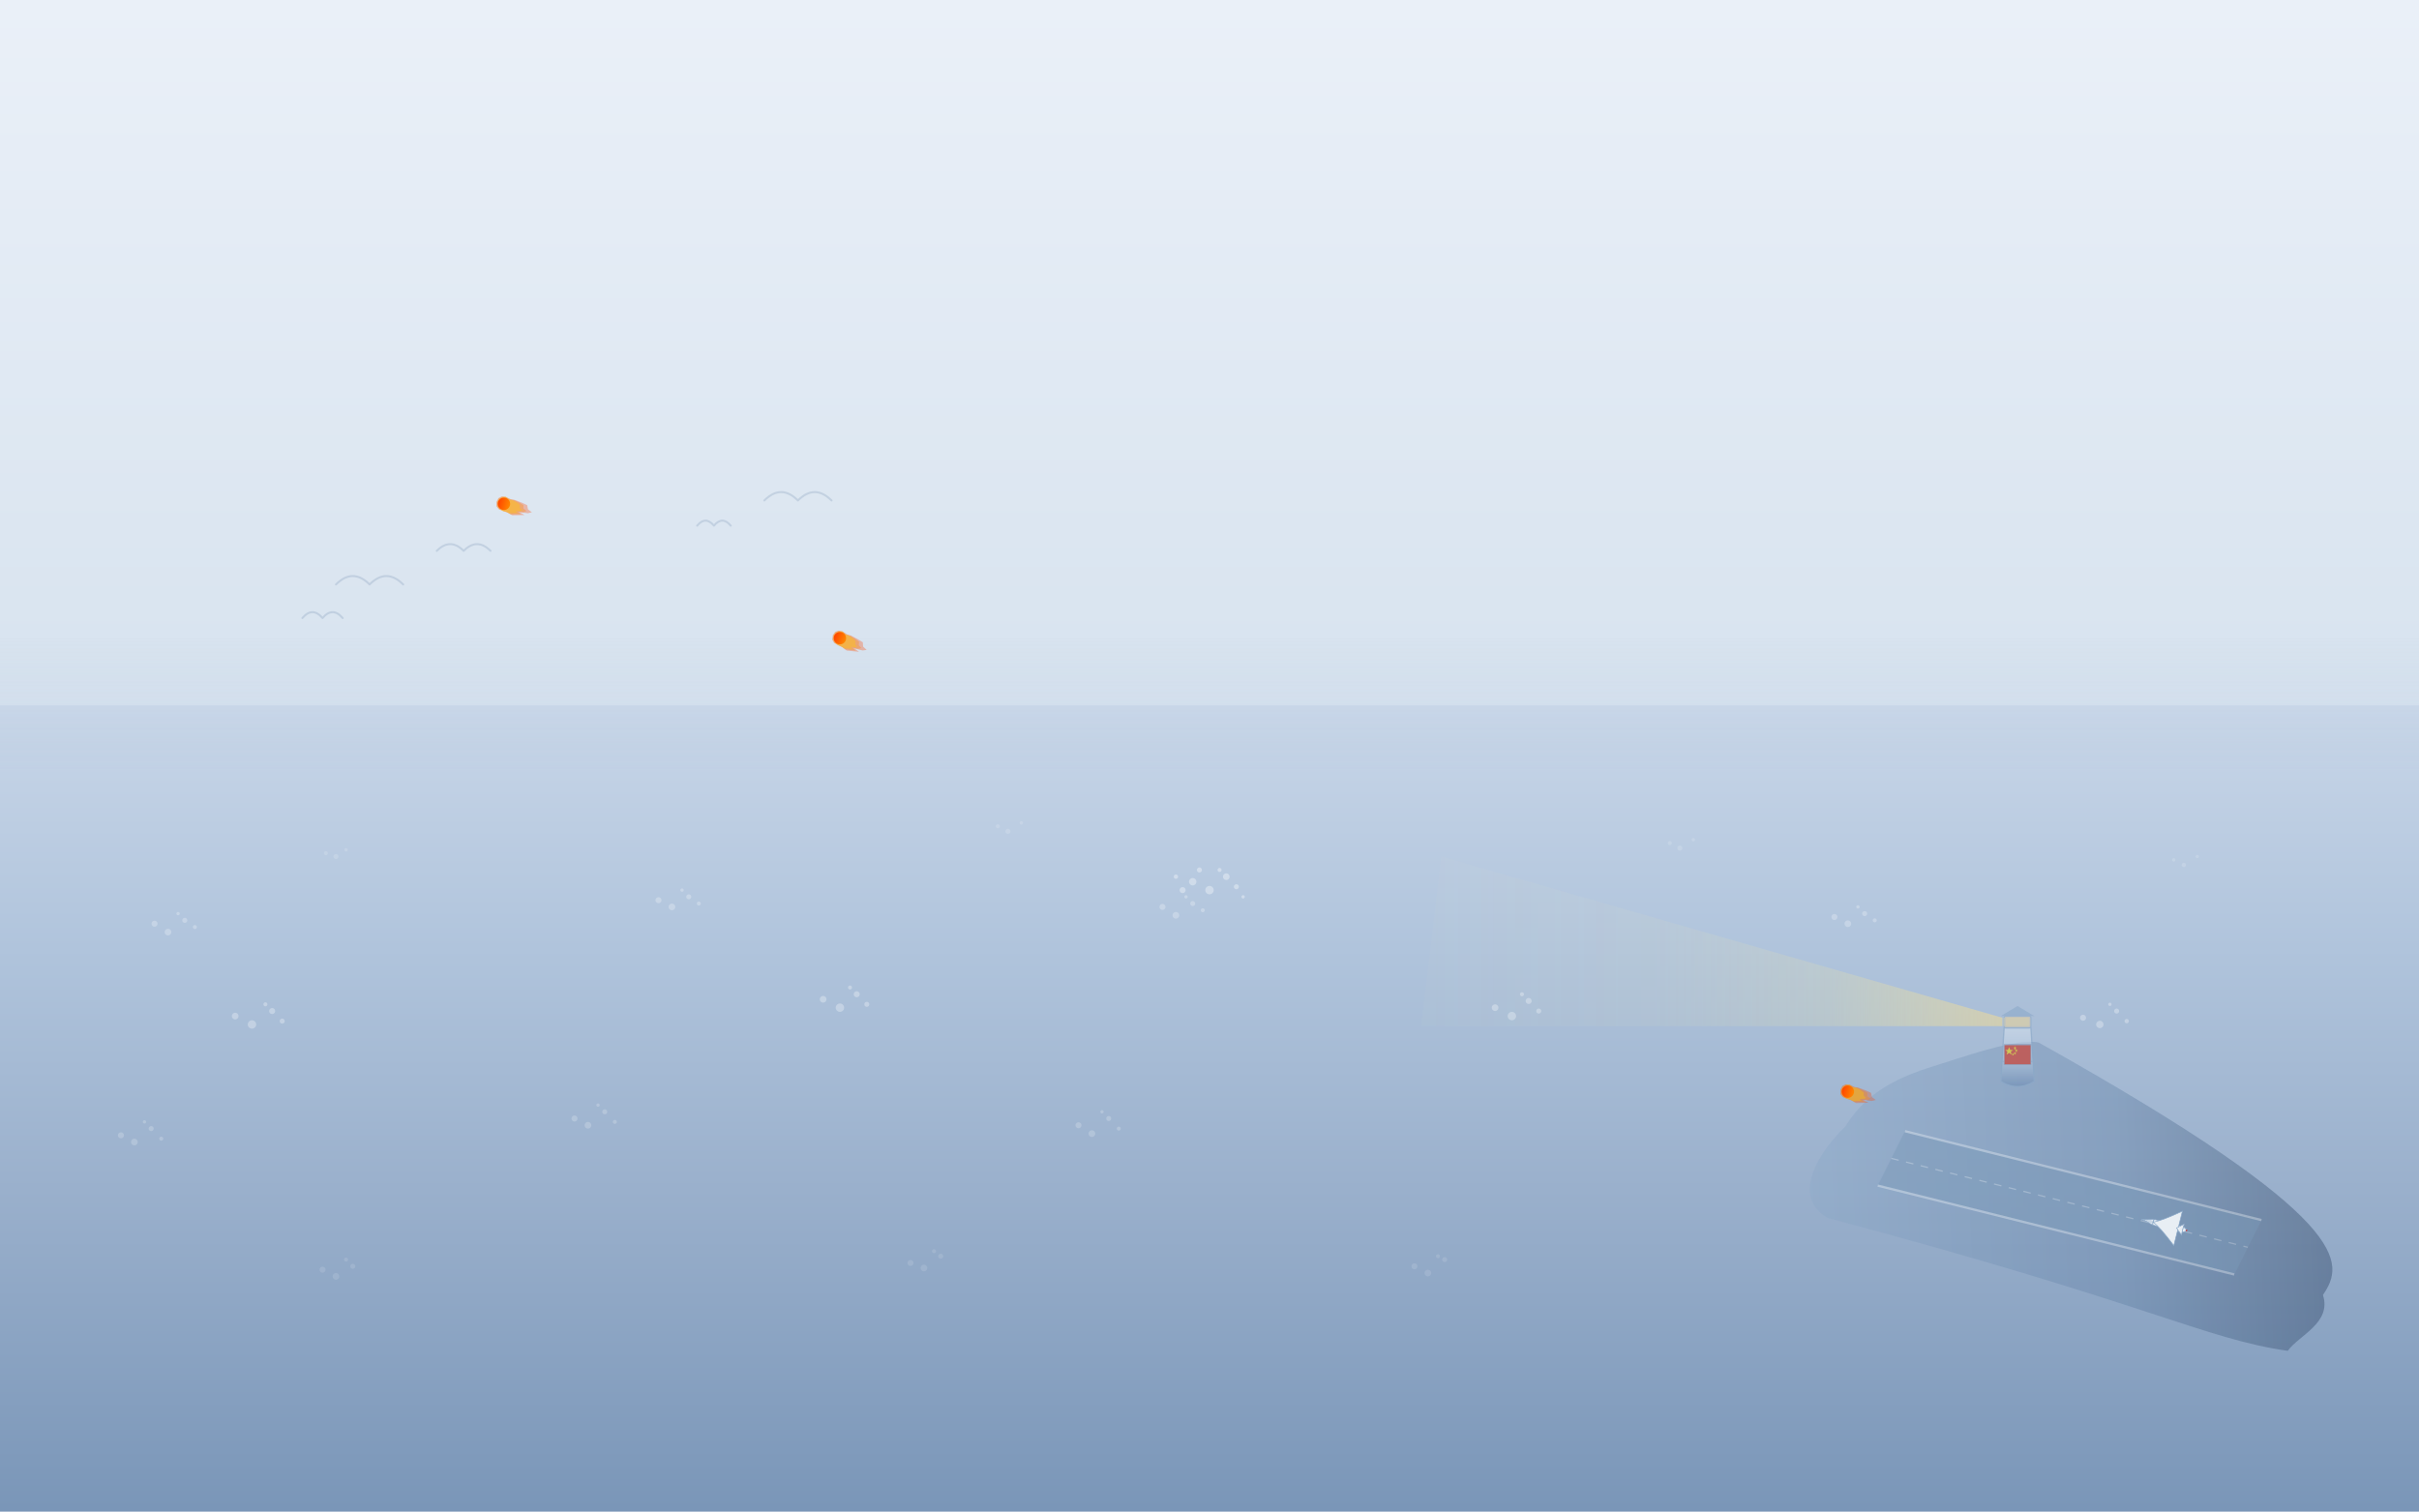
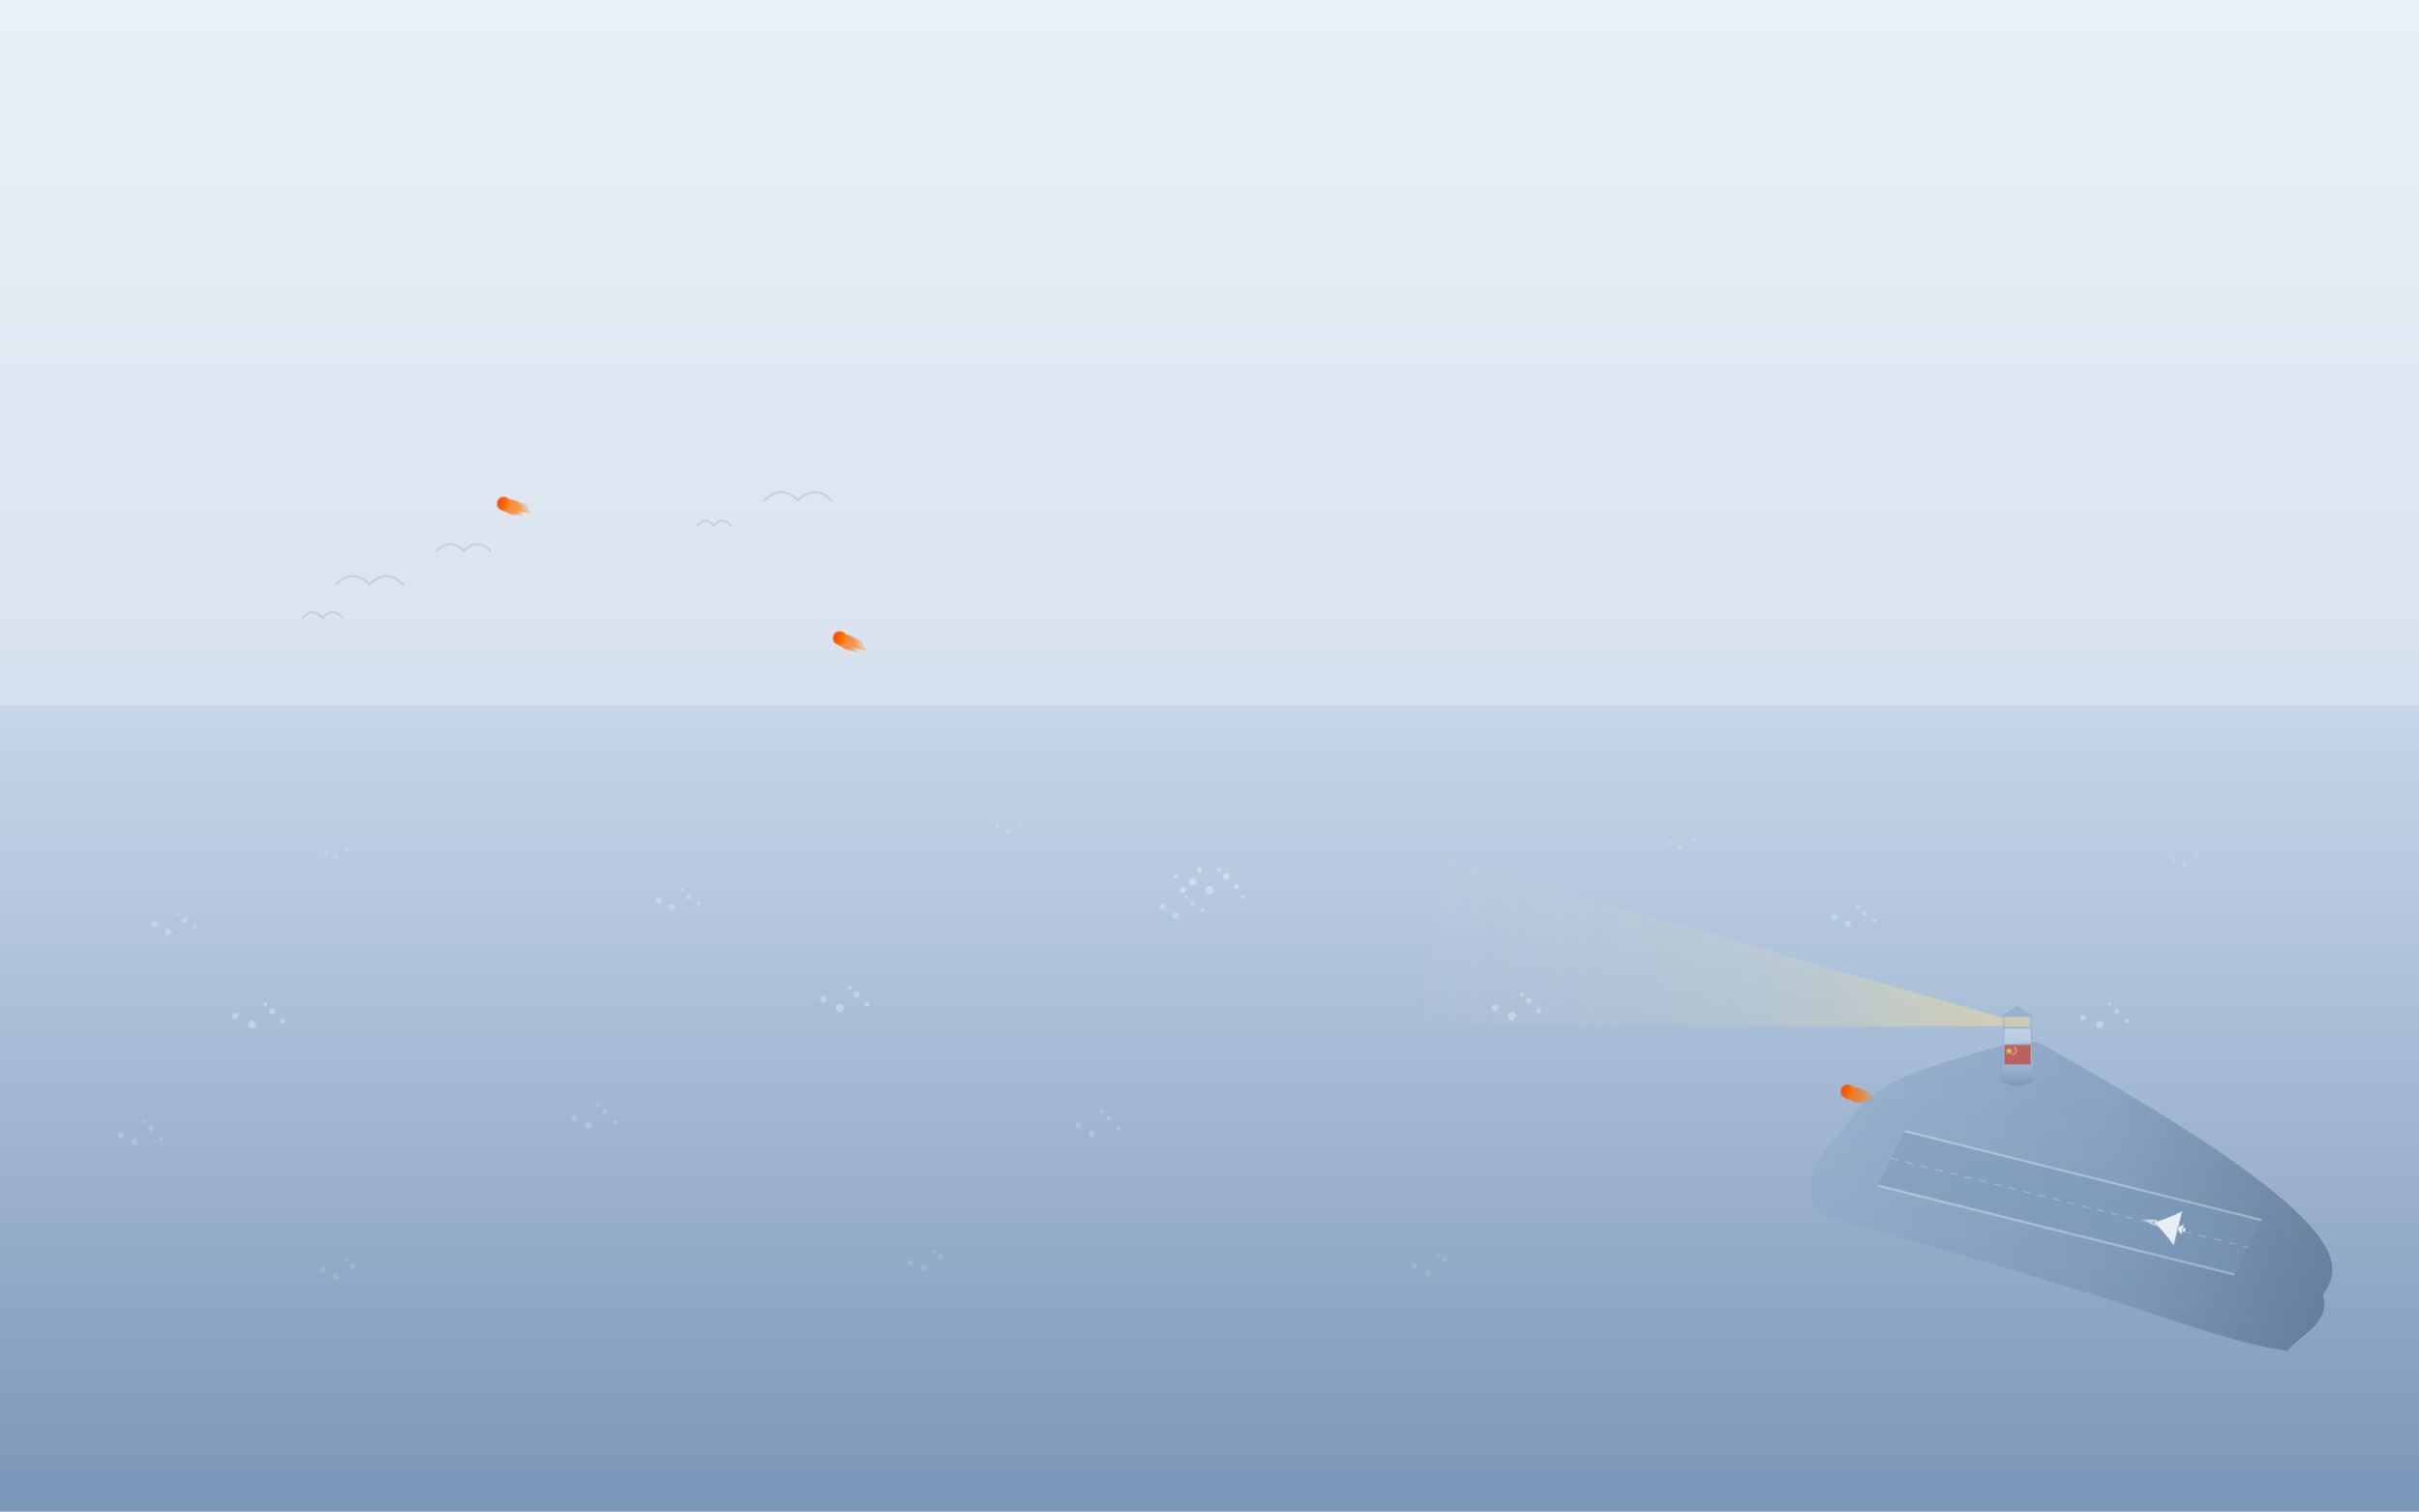
<svg xmlns="http://www.w3.org/2000/svg" viewBox="0 0 1440 900" width="1440" height="900">
  <linearGradient id="sky" x1="0" y1="0" x2="0" y2="1">
    <stop offset="0%" stop-color="#EAF0F8" />
    <stop offset="50%" stop-color="#D6E2EE" />
    <stop offset="100%" stop-color="#C8D6E8" />
  </linearGradient>
  <rect width="1440" height="900" fill="url(#sky)" />
  <linearGradient id="sea" x1="0" y1="0" x2="0" y2="1">
    <stop offset="0%" stop-color="#C8D6E8" />
    <stop offset="30%" stop-color="#B0C4DC" />
    <stop offset="60%" stop-color="#9AB0CC" />
    <stop offset="100%" stop-color="#7A96B8" />
  </linearGradient>
  <rect x="0" y="420" width="1440" height="480" fill="url(#sea)" />
  <linearGradient id="merge" x1="0" y1="0" x2="0" y2="1">
    <stop offset="0%" stop-color="#D6E2EE" stop-opacity="0.5" />
    <stop offset="50%" stop-color="#C8D6E8" stop-opacity="0.3" />
    <stop offset="100%" stop-color="#B0C4DC" stop-opacity="0" />
  </linearGradient>
  <rect x="0" y="380" width="1440" height="80" fill="url(#merge)" />
  <g fill="none" stroke="#5A7AA0" stroke-width="1.2" stroke-linecap="round" stroke-linejoin="round" opacity="0.20" transform="translate(-80, 128)">
    <g>
      <animateTransform attributeName="transform" type="scale" values="1,1;1,1;1,0.94;1,1;1,0.94;1,1;1,0.94;1,1;1,0.94;1,1;1,0.94;1,1;1,1" keyTimes="0;0.44;0.45;0.46;0.47;0.48;0.49;0.50;0.51;0.52;0.53;0.54;1" dur="28s" repeatCount="indefinite" />
      <path d="M280,220 Q290,210 300,220 Q310,210 320,220" />
    </g>
    <g>
      <animateTransform attributeName="transform" type="scale" values="1,1;1,1;1,0.94;1,1;1,0.94;1,1;1,0.94;1,1;1,0.94;1,1;1,0.94;1,1;1,1" keyTimes="0;0.445;0.455;0.465;0.475;0.485;0.495;0.505;0.515;0.525;0.535;0.545;1" dur="28s" repeatCount="indefinite" />
      <path d="M340,200 Q348,192 356,200 Q364,192 372,200" />
    </g>
    <g>
      <animateTransform attributeName="transform" type="scale" values="1,1;1,1;1,0.94;1,1;1,0.94;1,1;1,0.94;1,1;1,0.94;1,1;1,0.94;1,1;1,1" keyTimes="0;0.45;0.46;0.47;0.48;0.49;0.50;0.51;0.52;0.53;0.54;0.55;1" dur="28s" repeatCount="indefinite" />
      <path d="M260,240 Q266,233 272,240 Q278,233 284,240" />
    </g>
    <g transform="translate(15, -10)">
      <g>
        <animateTransform attributeName="transform" type="scale" values="1,1;1,1;1,0.94;1,1;1,0.94;1,1;1,0.94;1,1;1,0.94;1,1;1,0.94;1,1;1,1" keyTimes="0;0.44;0.45;0.46;0.47;0.48;0.49;0.50;0.51;0.52;0.53;0.54;1" dur="28s" repeatCount="indefinite" />
        <path d="M520,180 Q530,170 540,180 Q550,170 560,180" />
      </g>
    </g>
    <g transform="translate(15, -10)">
      <g>
        <animateTransform attributeName="transform" type="scale" values="1,1;1,1;1,0.94;1,1;1,0.94;1,1;1,0.94;1,1;1,0.94;1,1;1,0.94;1,1;1,1" keyTimes="0;0.455;0.465;0.475;0.485;0.495;0.505;0.515;0.525;0.535;0.545;0.555;1" dur="28s" repeatCount="indefinite" />
        <path d="M480,195 Q485,189 490,195 Q495,189 500,195" />
      </g>
    </g>
  </g>
  <defs>
    <radialGradient id="sunGlow" cx="50%" cy="50%" r="50%">
      <stop offset="0%" stop-color="#FFD700" stop-opacity="0.12" />
      <stop offset="25%" stop-color="#FF8C00" stop-opacity="0.05" />
      <stop offset="50%" stop-color="#FF4500" stop-opacity="0.02" />
      <stop offset="100%" stop-color="#FF2200" stop-opacity="0" />
    </radialGradient>
    <radialGradient id="sunBodyGrad" cx="38%" cy="35%" r="100%">
      <stop offset="0%" stop-color="#FFFEF0" stop-opacity="1" />
      <stop offset="20%" stop-color="#FFD700" stop-opacity="1" />
      <stop offset="40%" stop-color="#FF8C00" stop-opacity="0.7" />
      <stop offset="60%" stop-color="#FF4400" stop-opacity="0.3" />
      <stop offset="80%" stop-color="#CC2200" stop-opacity="0.06" />
      <stop offset="100%" stop-color="#881100" stop-opacity="0" />
    </radialGradient>
    <radialGradient id="sunCore" cx="45%" cy="40%" r="50%">
      <stop offset="0%" stop-color="#FFFFFF" stop-opacity="0.30" />
      <stop offset="100%" stop-color="#FFFFFF" stop-opacity="0" />
    </radialGradient>
    <filter id="gasTurbulence" x="-30%" y="-30%" width="160%" height="160%">
      <feTurbulence type="fractalNoise" baseFrequency="0.035" numOctaves="4" result="noise" />
      <feDisplacementMap in="SourceGraphic" in2="noise" scale="7" result="displaced" />
      <feGaussianBlur in="displaced" stdDeviation="12" />
    </filter>
    <linearGradient id="fireBallGrad" x1="0" y1="0" x2="1" y2="0">
      <stop offset="0%" stop-color="#FF4400" />
      <stop offset="100%" stop-color="#FF8800" />
    </linearGradient>
  </defs>
  <g transform="translate(0, 20)">
    <g opacity="0.35" transform="translate(1245, 695) scale(0.90, 1) rotate(-3) translate(-1245, -695)">
      <linearGradient id="islandGrad" x1="0" y1="0" x2="1" y2="0">
        <stop offset="0%" stop-color="#8AA8C8" />
        <stop offset="60%" stop-color="#5A7AA0" />
        <stop offset="100%" stop-color="#1A3050" />
      </linearGradient>
      <path d="M1370,791              C1315,781 1280,758 1070,696              C1050,684 1060,662 1085,642              C1105,616 1135,612 1160,606              C1190,599 1205,597 1215,599              C1420,716 1410,741 1395,759              C1400,776 1378,782 1370,791              Z" fill="url(#islandGrad)" />
    </g>
    <g opacity="0.45" transform="translate(1232, 696.2) scale(0.90) translate(-1232, -696.2)">
      <path d="M1123.1,648.8 L1105.1,684.8 L1340.9,743.6 L1358.9,707.6 Z" fill="#7A9AB8" />
      <line x1="1123.1" y1="648.8" x2="1358.9" y2="707.6" stroke="#FFFFFF" stroke-width="1.5" opacity="0.70" />
      <line x1="1105.1" y1="684.8" x2="1340.9" y2="743.6" stroke="#FFFFFF" stroke-width="1.5" opacity="0.70" />
      <line x1="1114.1" y1="666.8" x2="1349.9" y2="725.6" stroke="#FFFFFF" stroke-width="0.8" stroke-dasharray="5,5" opacity="0.55" />
    </g>
    <g>
      <animateTransform attributeName="transform" type="translate" values="0,0; 0,0; -100,-25; -200,-80; -900,-399; -1450,-599; 380,140; 100,25; 10,3; 0,0; 0,0" keyTimes="0; 0.25; 0.30; 0.35; 0.48; 0.54; 0.60; 0.78; 0.86; 0.90; 1" dur="28s" repeatCount="indefinite" />
      <animate attributeName="opacity" values="1; 1; 1; 1; 1; 0.5; 0; 0; 1; 1; 1; 1" keyTimes="0; 0.25; 0.30; 0.35; 0.44; 0.48; 0.54; 0.60; 0.78; 0.86; 0.90; 1" dur="28s" repeatCount="indefinite" />
      <g transform="translate(1291, 710) scale(0.96) rotate(14)">
        <rect x="-10" y="-1.8" width="19" height="3.6" rx="1" fill="#E8EEF4" stroke="#8AA8C8" stroke-width="0.4" />
        <path d="M-10,-1.8 L-15,-0.3 L-17.5,0 L-15,0.3 L-10,1.8 Z" fill="#E8EEF4" stroke="#8AA8C8" stroke-width="0.4" />
        <path d="M-10,0 Q-5,-2 6,-11 L6,11 Q-5,2 -10,0 Z" fill="#E8EEF4" stroke="#8AA8C8" stroke-width="0.4" />
        <polygon points="5,0 9,-3.5 9,3.5" fill="#E8EEF4" stroke="#8AA8C8" stroke-width="0.4" />
        <path d="M9,-1.8 L11,-0.6 L11,0.6 L9,1.8 Z" fill="#E8EEF4" stroke="#8AA8C8" stroke-width="0.4" />
        <rect x="11" y="-0.5" width="0.8" height="1" rx="0.3" fill="#CC3333" />
        <ellipse cx="-12" cy="0" rx="2.5" ry="1" fill="#8AA8C8" opacity="0.35" />
      </g>
    </g>
    <radialGradient id="fireGrad" cx="50%" cy="50%" r="50%">
      <stop offset="0%" stop-color="#DD4444" stop-opacity="0.95" />
      <stop offset="35%" stop-color="#E08040" stop-opacity="0.80" />
      <stop offset="65%" stop-color="#EE9933" stop-opacity="0.45" />
      <stop offset="90%" stop-color="#6688AA" stop-opacity="0.08" />
      <stop offset="100%" stop-color="#6688AA" stop-opacity="0" />
    </radialGradient>
    <g transform="translate(1100,630) scale(0.92) rotate(14.8)">
      <g>
        <animateTransform attributeName="transform" type="scale" values="1;1;1;1.06;1.10;1" keyTimes="0;0.35;0.351;0.39;0.42;1" dur="28s" repeatCount="indefinite" />
        <animate attributeName="opacity" values="0;0;0.80;0.80;0;0" keyTimes="0;0.35;0.351;0.39;0.401;1" dur="28s" repeatCount="indefinite" />
        <g transform="scale(0.059) translate(-240, -280)">
          <g>
-             <polygon points="240,201 195,208 165,235 155,280 168,328 200,352 250,359 300,362 360,378 490,340 430,325 520,312 560,290 510,270 490,228 420,216 340,208 300,212" fill="#FF4400" fill-opacity="0.30" />
-             <polygon points="240,201 200,210 170,238 160,280 172,325 205,350 250,359 295,360 340,372 450,342 410,326 470,312 500,292 460,274 450,238 395,222 335,212 290,216" fill="#FF8800" fill-opacity="0.33" />
-             <polygon points="240,201 205,213 175,242 165,280 178,320 210,347 250,359 285,358 325,365 410,338 385,324 430,312 450,296 420,278 410,245 370,228 315,216 275,220" fill="#FFCC00" fill-opacity="0.36" />
+             <polygon points="240,201 195,208 165,235 155,280 168,328 200,352 250,359 300,362 360,378 490,340 430,325 520,312 560,290 510,270 490,228 420,216 340,208 300,212" fill="url(#fireBallGrad)" fill-opacity="0.30" />
+             <polygon points="240,201 200,210 170,238 160,280 172,325 205,350 250,359 295,360 340,372 450,342 410,326 470,312 500,292 460,274 450,238 395,222 335,212 290,216" fill="url(#fireBallGrad)" fill-opacity="0.33" />
+             <polygon points="240,201 205,213 175,242 165,280 178,320 210,347 250,359 285,358 325,365 410,338 385,324 430,312 450,296 420,278 410,245 370,228 315,216 275,220" fill="url(#fireBallGrad)" fill-opacity="0.36" />
          </g>
          <circle cx="240" cy="280" r="68" fill="url(#fireBallGrad)" />
        </g>
      </g>
    </g>
    <g transform="translate(500,360) scale(0.92) rotate(22)">
      <g>
        <animateTransform attributeName="transform" type="scale" values="1;1;1;1.06;1.10;1" keyTimes="0;0.46;0.461;0.50;0.53;1" dur="28s" repeatCount="indefinite" />
        <animate attributeName="opacity" values="0;0;0.80;0.80;0;0" keyTimes="0;0.46;0.461;0.50;0.518;1" dur="28s" repeatCount="indefinite" />
        <g transform="scale(0.059) translate(-240, -280)">
          <g>
-             <polygon points="240,201 195,208 165,235 155,280 168,328 200,352 250,359 300,362 360,378 490,340 430,325 520,312 560,290 510,270 490,228 420,216 340,208 300,212" fill="#FF4400" fill-opacity="0.30" />
-             <polygon points="240,201 200,210 170,238 160,280 172,325 205,350 250,359 295,360 340,372 450,342 410,326 470,312 500,292 460,274 450,238 395,222 335,212 290,216" fill="#FF8800" fill-opacity="0.33" />
-             <polygon points="240,201 205,213 175,242 165,280 178,320 210,347 250,359 285,358 325,365 410,338 385,324 430,312 450,296 420,278 410,245 370,228 315,216 275,220" fill="#FFCC00" fill-opacity="0.36" />
+             <polygon points="240,201 195,208 165,235 155,280 168,328 200,352 250,359 300,362 360,378 490,340 430,325 520,312 560,290 510,270 490,228 420,216 340,208 300,212" fill="url(#fireBallGrad)" fill-opacity="0.30" />
+             <polygon points="240,201 200,210 170,238 160,280 172,325 205,350 250,359 295,360 340,372 450,342 410,326 470,312 500,292 460,274 450,238 395,222 335,212 290,216" fill="url(#fireBallGrad)" fill-opacity="0.33" />
+             <polygon points="240,201 205,213 175,242 165,280 178,320 210,347 250,359 285,358 325,365 410,338 385,324 430,312 450,296 420,278 410,245 370,228 315,216 275,220" fill="url(#fireBallGrad)" fill-opacity="0.36" />
          </g>
          <circle cx="240" cy="280" r="68" fill="url(#fireBallGrad)" />
        </g>
      </g>
    </g>
    <g transform="translate(300,280) scale(0.92) rotate(15)">
      <g>
        <animateTransform attributeName="transform" type="scale" values="1;1;1;1.06;1.10;1" keyTimes="0;0.49;0.491;0.53;0.56;1" dur="28s" repeatCount="indefinite" />
        <animate attributeName="opacity" values="0;0;0.80;0.80;0;0" keyTimes="0;0.49;0.491;0.53;0.544;1" dur="28s" repeatCount="indefinite" />
        <g transform="scale(0.059) translate(-240, -280)">
          <g>
-             <polygon points="240,201 195,208 165,235 155,280 168,328 200,352 250,359 300,362 360,378 490,340 430,325 520,312 560,290 510,270 490,228 420,216 340,208 300,212" fill="#FF4400" fill-opacity="0.30" />
-             <polygon points="240,201 200,210 170,238 160,280 172,325 205,350 250,359 295,360 340,372 450,342 410,326 470,312 500,292 460,274 450,238 395,222 335,212 290,216" fill="#FF8800" fill-opacity="0.33" />
-             <polygon points="240,201 205,213 175,242 165,280 178,320 210,347 250,359 285,358 325,365 410,338 385,324 430,312 450,296 420,278 410,245 370,228 315,216 275,220" fill="#FFCC00" fill-opacity="0.36" />
+             <polygon points="240,201 195,208 165,235 155,280 168,328 200,352 250,359 300,362 360,378 490,340 430,325 520,312 560,290 510,270 490,228 420,216 340,208 300,212" fill="url(#fireBallGrad)" fill-opacity="0.30" />
+             <polygon points="240,201 200,210 170,238 160,280 172,325 205,350 250,359 295,360 340,372 450,342 410,326 470,312 500,292 460,274 450,238 395,222 335,212 290,216" fill="url(#fireBallGrad)" fill-opacity="0.33" />
+             <polygon points="240,201 205,213 175,242 165,280 178,320 210,347 250,359 285,358 325,365 410,338 385,324 430,312 450,296 420,278 410,245 370,228 315,216 275,220" fill="url(#fireBallGrad)" fill-opacity="0.36" />
          </g>
          <circle cx="240" cy="280" r="68" fill="url(#fireBallGrad)" />
        </g>
      </g>
    </g>
    <g opacity="0.56">
      <linearGradient id="towerGrad" x1="0" y1="0" x2="0" y2="1">
        <stop offset="0%" stop-color="#D6E2EE" />
        <stop offset="60%" stop-color="#B0C4DC" />
        <stop offset="100%" stop-color="#6A8AB0" />
      </linearGradient>
      <path d="M1191,624 Q1201,630 1211,624 L1209,592 L1193,592 Z" fill="url(#towerGrad)" stroke="#8AA8C8" stroke-width="0.8" />
      <line x1="1192" y1="612" x2="1210" y2="612" stroke="#8AA8C8" stroke-width="0.5" />
      <g>
        <rect x="1193" y="602" width="16" height="12" fill="#DE2910" stroke="#8AA8C8" stroke-width="0.4" />
        <polygon points="1196,603.5 1196.7,605.2 1198.3,605.2 1197,606.2 1197.5,608 1196,606.9 1194.5,608 1195,606.2 1193.7,605.2 1195.3,605.2" fill="#FFDE00" />
        <polygon points="1199.5,602.8 1199.7,603.7 1200.5,603.7 1199.8,604.2 1200,605.2 1199.5,604.6 1199,605.2 1199.2,604.2 1198.5,603.7 1199.3,603.7" fill="#FFDE00" />
        <polygon points="1200.3,604.5 1200.5,605.2 1201.2,605.2 1200.6,605.6 1200.8,606.5 1200.3,606 1199.8,606.5 1200,605.6 1199.4,605.2 1200.1,605.2" fill="#FFDE00" />
        <polygon points="1199.5,606.2 1199.7,606.9 1200.3,606.9 1199.8,607.3 1200,608 1199.5,607.5 1199,608 1199.2,607.3 1198.7,606.9 1199.3,606.9" fill="#FFDE00" />
        <polygon points="1198.3,607 1198.5,607.6 1199,607.6 1198.6,608 1198.7,608.5 1198.3,608.2 1197.9,608.5 1198,608 1197.6,607.6 1198.1,607.6" fill="#FFDE00" />
      </g>
      <line x1="1192" y1="602" x2="1210" y2="602" stroke="#8AA8C8" stroke-width="0.5" />
      <rect x="1193" y="585" width="16" height="7" rx="1" fill="#D6C8A8" stroke="#8AA8C8" stroke-width="0.7" />
      <rect x="1194" y="586" width="14" height="5" rx="0.8" fill="#FFE088" opacity="0.50" />
      <path d="M1191,585 L1201,579 L1211,585 Z" fill="#8AA8C8" />
      <line x1="1193" y1="586" x2="1193" y2="591" stroke="#FFE088" stroke-width="0.8" opacity="0.50" />
      <linearGradient id="beamFade" x1="1" y1="0" x2="0" y2="0">
        <stop offset="0%" stop-color="#FFE088" stop-opacity="0.82" />
        <stop offset="30%" stop-color="#FFEE99" stop-opacity="0.30" />
        <stop offset="60%" stop-color="#FFEEAA" stop-opacity="0.12" />
        <stop offset="100%" stop-color="#FFEEBB" stop-opacity="0.04" />
      </linearGradient>
      <g opacity="1">
        <animateTransform attributeName="transform" type="rotate" values="-5 1192 590; 5 1192 590; -5 1192 590" keyTimes="0; 0.5; 1" dur="6s" repeatCount="indefinite" />
        <path d="M1192,586 L858,490 L846,591 L1192,591 Z" fill="url(#beamFade)" />
      </g>
    </g>
  </g>
  <g fill="#FFFFFF">
    <g opacity="0.15">
      <circle cx="200" cy="510" r="1.5" />
      <circle cx="206" cy="506" r="1" />
      <circle cx="194" cy="508" r="1.2" />
      <circle cx="600" cy="495" r="1.5" />
      <circle cx="608" cy="490" r="1" />
      <circle cx="594" cy="492" r="1.2" />
      <circle cx="1000" cy="505" r="1.5" />
      <circle cx="1008" cy="500" r="1" />
      <circle cx="994" cy="502" r="1.2" />
      <circle cx="1300" cy="515" r="1.3" />
      <circle cx="1308" cy="510" r="1" />
      <circle cx="1294" cy="512" r="1" />
    </g>
    <g opacity="0.25">
      <circle cx="100" cy="555" r="2" />
      <circle cx="110" cy="548" r="1.5" />
      <circle cx="92" cy="550" r="1.8" />
      <circle cx="106" cy="544" r="1" />
      <circle cx="116" cy="552" r="1.2" />
      <circle cx="400" cy="540" r="2" />
      <circle cx="410" cy="534" r="1.5" />
      <circle cx="392" cy="536" r="1.8" />
      <circle cx="406" cy="530" r="1" />
      <circle cx="416" cy="538" r="1.2" />
      <circle cx="700" cy="545" r="2" />
      <circle cx="710" cy="538" r="1.5" />
      <circle cx="692" cy="540" r="1.8" />
      <circle cx="706" cy="534" r="1" />
      <circle cx="716" cy="542" r="1.2" />
      <circle cx="1100" cy="550" r="2" />
      <circle cx="1110" cy="544" r="1.5" />
      <circle cx="1092" cy="546" r="1.8" />
      <circle cx="1106" cy="540" r="1" />
      <circle cx="1116" cy="548" r="1.2" />
    </g>
    <g opacity="0.35">
      <circle cx="720" cy="530" r="2.5" />
      <circle cx="730" cy="522" r="2" />
      <circle cx="710" cy="525" r="2.2" />
      <circle cx="736" cy="528" r="1.5" />
      <circle cx="704" cy="530" r="1.8" />
      <circle cx="726" cy="518" r="1.2" />
      <circle cx="714" cy="518" r="1.5" />
      <circle cx="740" cy="534" r="1" />
      <circle cx="700" cy="522" r="1.3" />
    </g>
    <g opacity="0.30">
      <circle cx="150" cy="610" r="2.5" />
      <circle cx="162" cy="602" r="1.8" />
      <circle cx="140" cy="605" r="2" />
      <circle cx="158" cy="598" r="1.2" />
      <circle cx="168" cy="608" r="1.5" />
      <circle cx="500" cy="600" r="2.5" />
      <circle cx="510" cy="592" r="1.8" />
      <circle cx="490" cy="595" r="2" />
      <circle cx="506" cy="588" r="1.2" />
      <circle cx="516" cy="598" r="1.5" />
      <circle cx="900" cy="605" r="2.5">
        <animate attributeName="cy" values="605;590;605" dur="3s" repeatCount="indefinite" />
      </circle>
      <circle cx="910" cy="596" r="1.8">
        <animate attributeName="cy" values="596;582;596" dur="3.5s" repeatCount="indefinite" />
      </circle>
      <circle cx="890" cy="600" r="2">
        <animate attributeName="cy" values="600;586;600" dur="4s" repeatCount="indefinite" />
      </circle>
      <circle cx="906" cy="592" r="1.2">
        <animate attributeName="cy" values="592;580;592" dur="2.8s" repeatCount="indefinite" />
      </circle>
      <circle cx="916" cy="602" r="1.5">
        <animate attributeName="cy" values="602;588;602" dur="3.2s" repeatCount="indefinite" />
      </circle>
      <circle cx="1250" cy="610" r="2.2" />
      <circle cx="1260" cy="602" r="1.5" />
      <circle cx="1240" cy="606" r="1.8" />
      <circle cx="1256" cy="598" r="1" />
      <circle cx="1266" cy="608" r="1.3" />
    </g>
    <g opacity="0.20">
      <circle cx="80" cy="680" r="2" />
      <circle cx="90" cy="672" r="1.5" />
      <circle cx="72" cy="676" r="1.8" />
      <circle cx="86" cy="668" r="1" />
      <circle cx="96" cy="678" r="1.2" />
      <circle cx="350" cy="670" r="2" />
      <circle cx="360" cy="662" r="1.5" />
      <circle cx="342" cy="666" r="1.8" />
      <circle cx="356" cy="658" r="1" />
      <circle cx="366" cy="668" r="1.2" />
      <circle cx="650" cy="675" r="2" />
      <circle cx="660" cy="666" r="1.5" />
      <circle cx="642" cy="670" r="1.8" />
      <circle cx="656" cy="662" r="1" />
      <circle cx="666" cy="672" r="1.2" />
    </g>
    <g opacity="0.12">
      <circle cx="200" cy="760" r="2" />
      <circle cx="210" cy="754" r="1.5" />
      <circle cx="192" cy="756" r="1.8" />
      <circle cx="206" cy="750" r="1.2" />
      <circle cx="550" cy="755" r="2" />
      <circle cx="560" cy="748" r="1.5" />
      <circle cx="542" cy="752" r="1.8" />
      <circle cx="556" cy="745" r="1.2" />
      <circle cx="850" cy="758" r="2" />
      <circle cx="860" cy="750" r="1.5" />
      <circle cx="842" cy="754" r="1.8" />
      <circle cx="856" cy="748" r="1.2" />
    </g>
  </g>
</svg>
